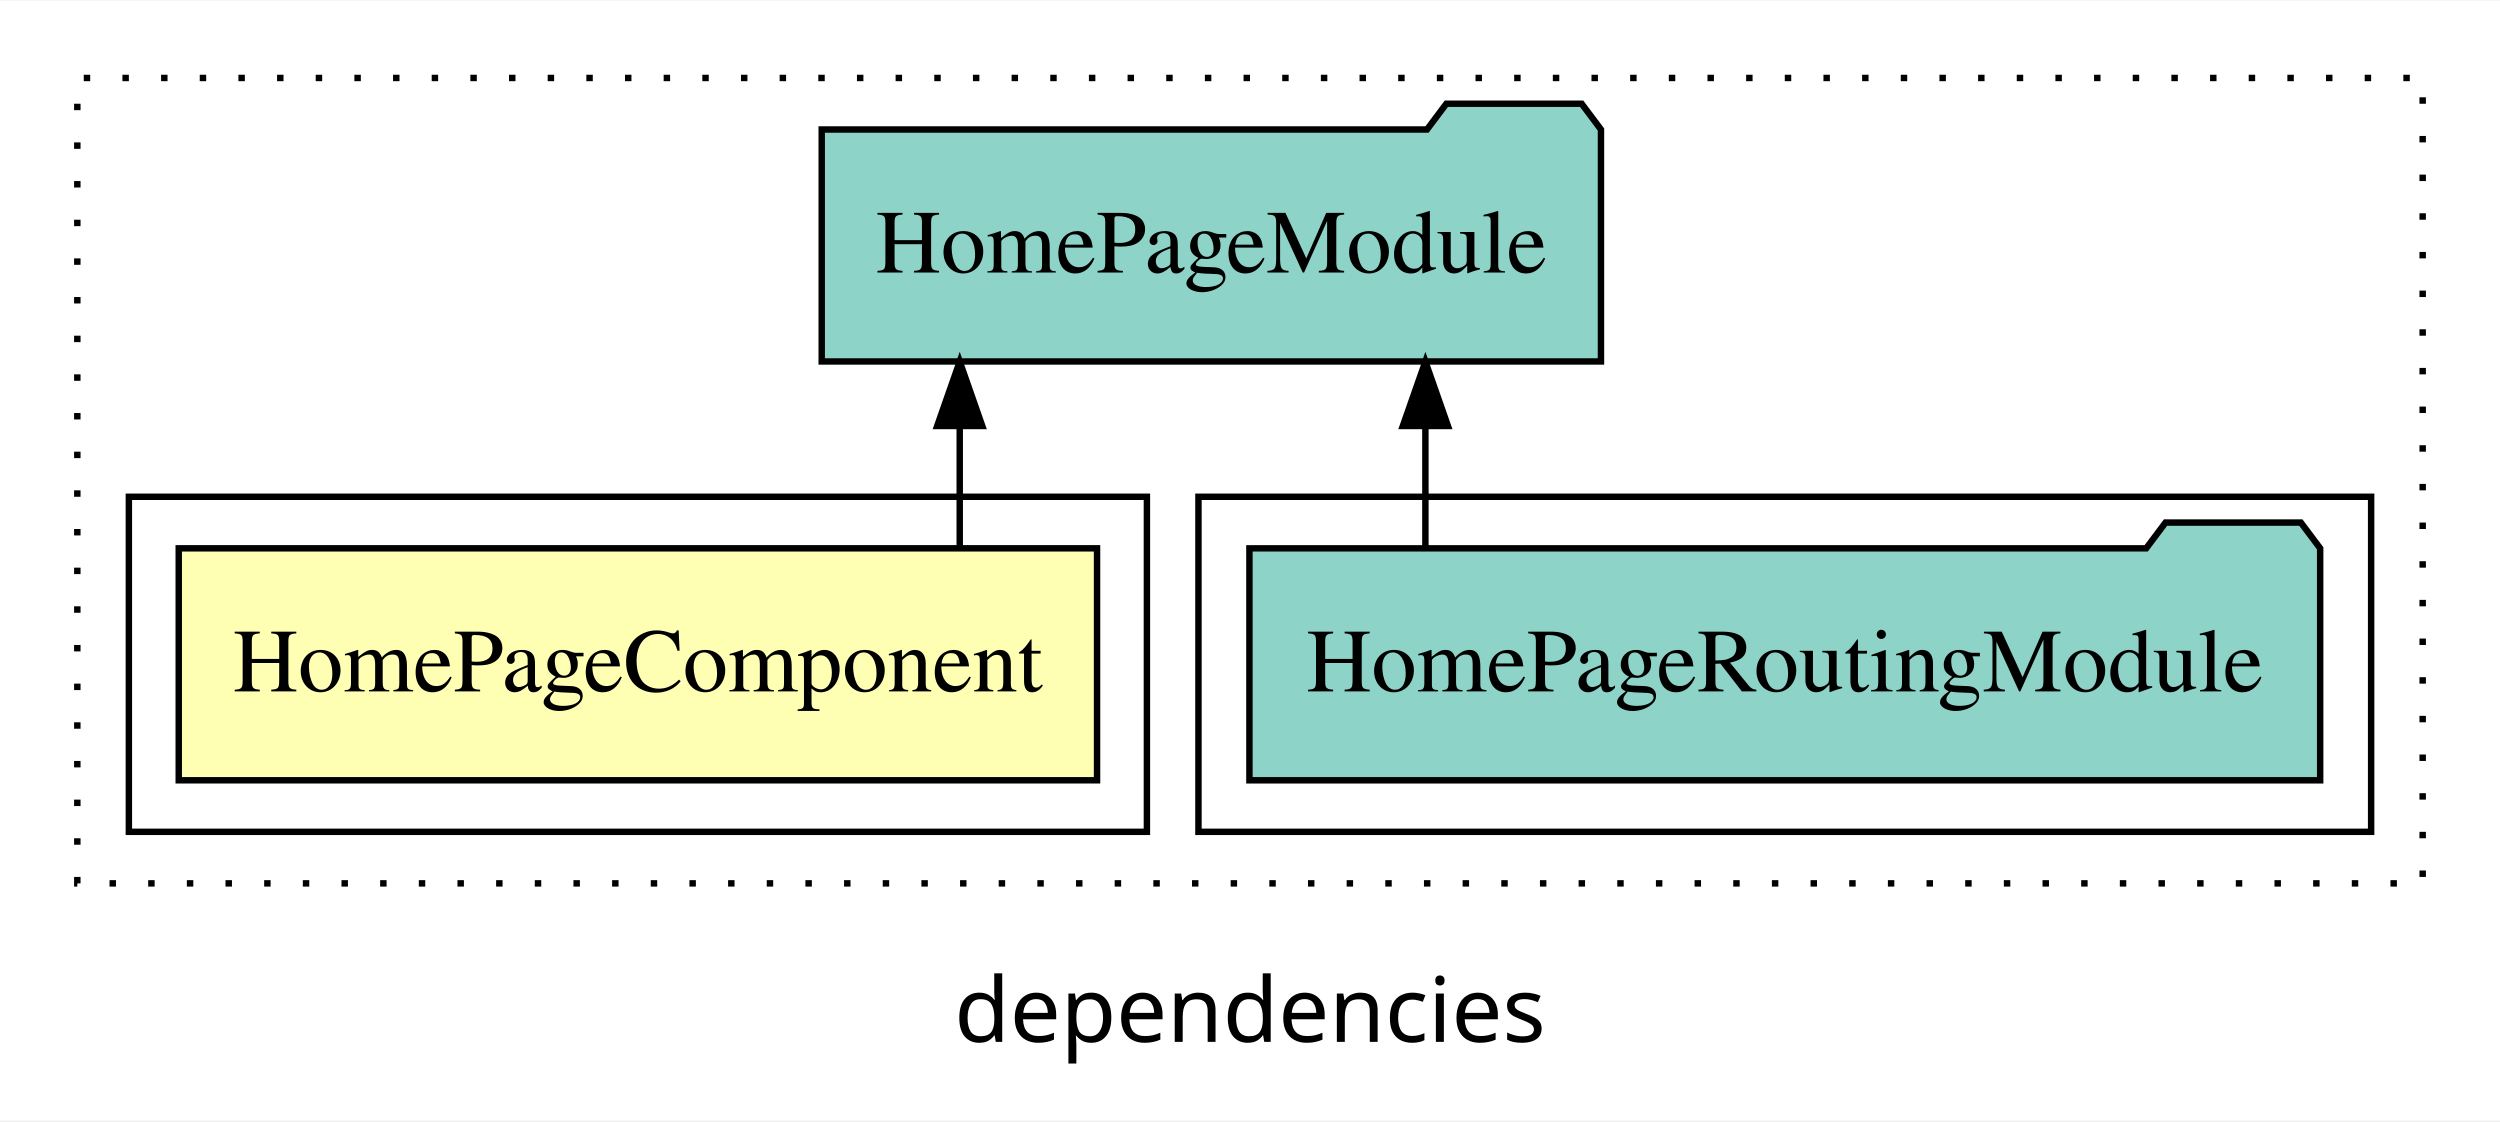
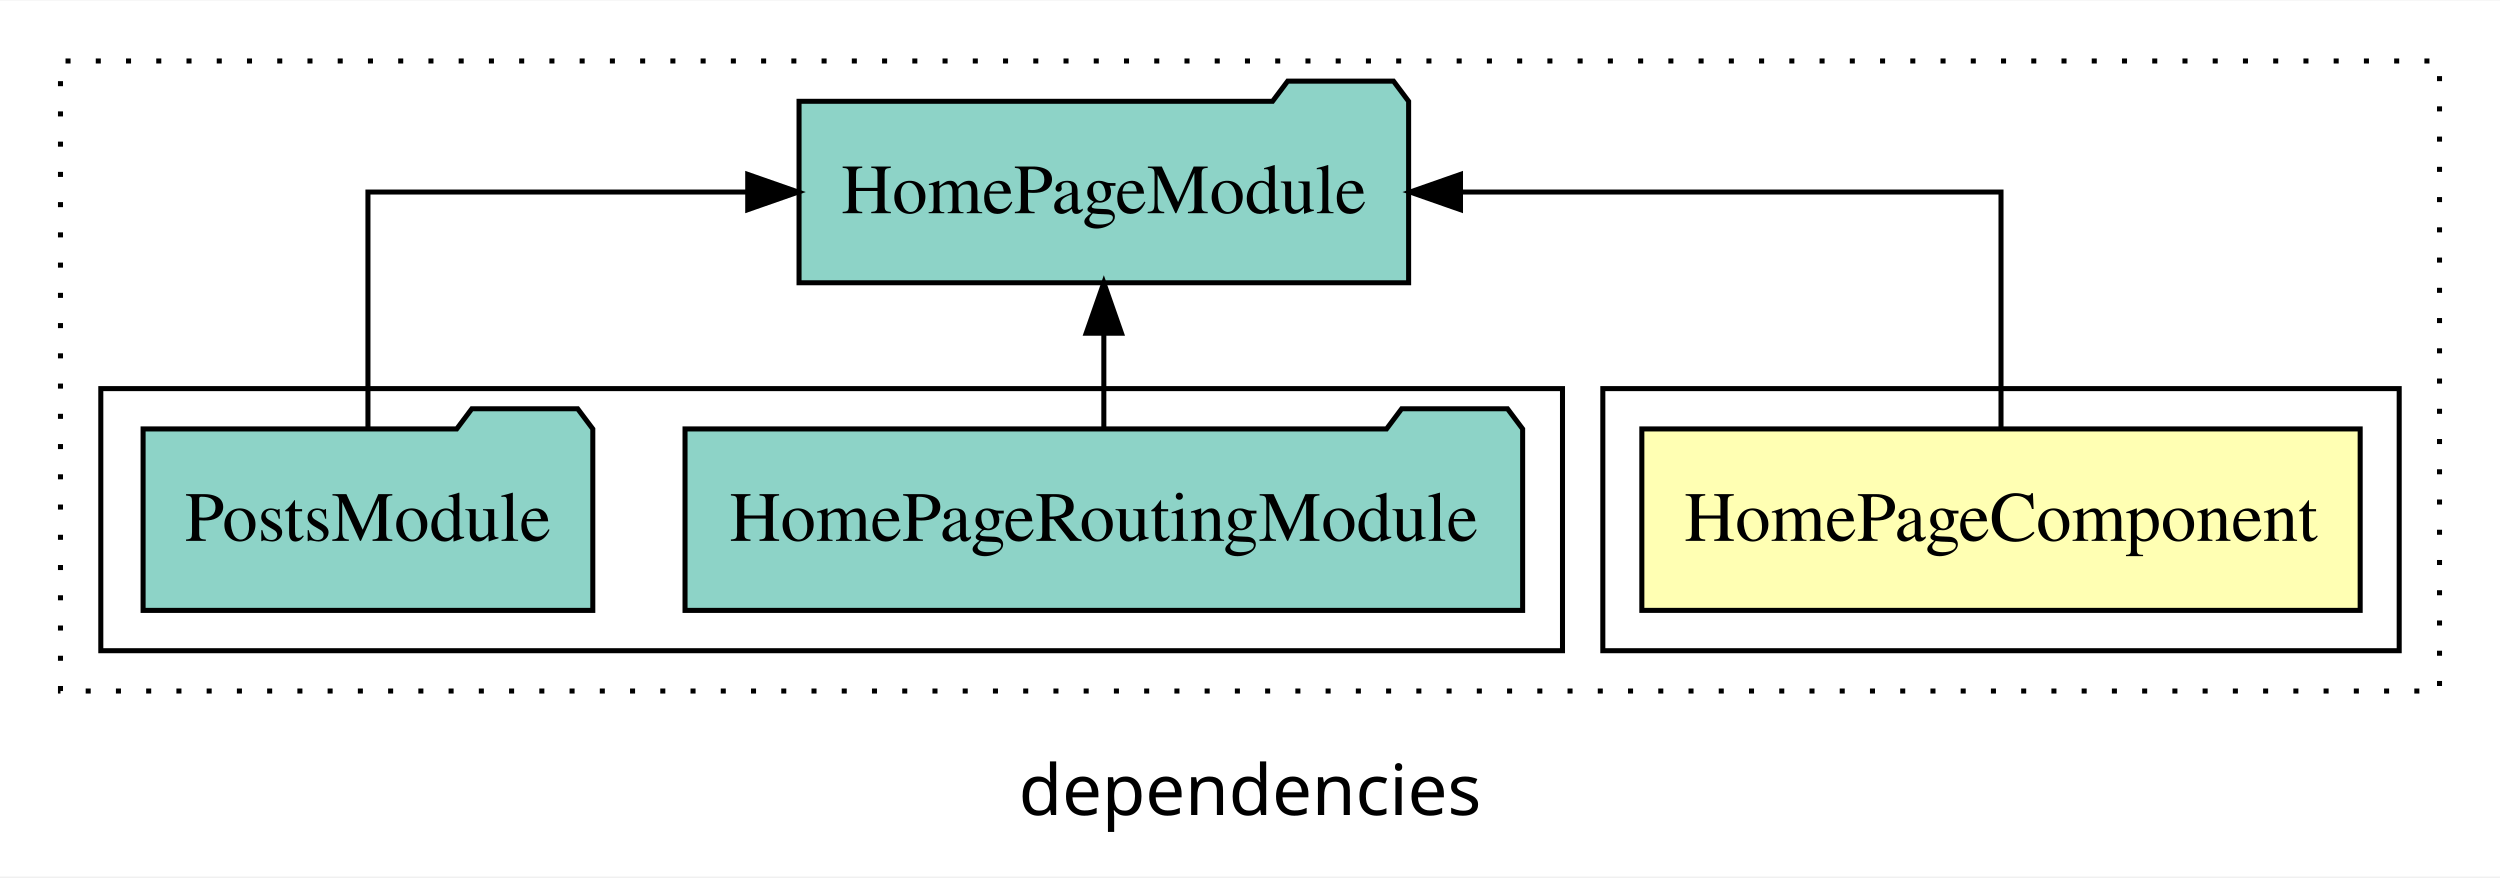
- <svg xmlns="http://www.w3.org/2000/svg" width="388pt" height="174pt" viewBox="0.00 0.00 388.00 173.80">
+ <svg xmlns="http://www.w3.org/2000/svg" width="496pt" height="174pt" viewBox="0.00 0.00 496.00 173.80">
  <g id="graph0" class="graph" transform="scale(1 1) rotate(0) translate(4 169.8)">
-     <polygon fill="white" stroke="transparent" points="-4,4 -4,-169.8 384,-169.8 384,4 -4,4" />
-     <text text-anchor="middle" x="190" y="-8.2" font-family="sans-serif" font-size="14.00">dependencies</text>
+     <polygon fill="white" stroke="transparent" points="-4,4 -4,-169.8 492,-169.8 492,4 -4,4" />
+     <text text-anchor="middle" x="244" y="-8.2" font-family="sans-serif" font-size="14.00">dependencies</text>
    <g id="clust1" class="cluster">
-       <polygon fill="none" stroke="black" stroke-dasharray="1,5" points="8,-32.8 8,-157.8 372,-157.8 372,-32.8 8,-32.8" />
+       <polygon fill="none" stroke="black" stroke-dasharray="1,5" points="8,-32.8 8,-157.8 480,-157.8 480,-32.8 8,-32.8" />
+     </g>
+     <g id="clust2" class="cluster">
+       <polygon fill="none" stroke="black" points="314,-40.8 314,-92.8 472,-92.8 472,-40.8 314,-40.8" />
    </g>
    <g id="clust4" class="cluster">
-       <polygon fill="none" stroke="black" points="182,-40.8 182,-92.8 364,-92.8 364,-40.8 182,-40.8" />
-     </g>
-     <g id="clust2" class="cluster">
-       <polygon fill="none" stroke="black" points="16,-40.8 16,-92.8 174,-92.8 174,-40.8 16,-40.8" />
+       <polygon fill="none" stroke="black" points="16,-40.8 16,-92.8 306,-92.8 306,-40.8 16,-40.8" />
    </g>
    <g id="node1" class="node">
-       <polygon fill="#ffffb3" stroke="black" points="166.26,-84.8 23.74,-84.8 23.74,-48.8 166.26,-48.8 166.26,-84.8" />
-       <text text-anchor="middle" x="95" y="-62.6" font-family="Times,serif" font-size="14.00">HomePageComponent</text>
+       <polygon fill="#ffffb3" stroke="black" points="464.26,-84.8 321.74,-84.8 321.74,-48.8 464.26,-48.8 464.26,-84.8" />
+       <text text-anchor="middle" x="393" y="-62.6" font-family="Times,serif" font-size="14.00">HomePageComponent</text>
    </g>
    <g id="node2" class="node">
-       <polygon fill="#8dd3c7" stroke="black" points="244.47,-149.8 241.47,-153.8 220.47,-153.8 217.47,-149.8 123.53,-149.8 123.53,-113.8 244.47,-113.8 244.47,-149.8" />
-       <text text-anchor="middle" x="184" y="-127.6" font-family="Times,serif" font-size="14.00">HomePageModule</text>
+       <polygon fill="#8dd3c7" stroke="black" points="275.47,-149.8 272.47,-153.8 251.47,-153.8 248.47,-149.8 154.53,-149.8 154.53,-113.8 275.47,-113.8 275.47,-149.8" />
+       <text text-anchor="middle" x="215" y="-127.6" font-family="Times,serif" font-size="14.00">HomePageModule</text>
    </g>
    <g id="edge1" class="edge">
-       <path fill="none" stroke="black" d="M144.95,-84.91C144.95,-84.91 144.95,-103.79 144.95,-103.79" />
-       <polygon fill="black" stroke="black" points="141.45,-103.79 144.95,-113.79 148.45,-103.79 141.45,-103.79" />
+       <path fill="none" stroke="black" d="M393,-84.91C393,-104.14 393,-131.8 393,-131.8 393,-131.8 285.76,-131.8 285.76,-131.8" />
+       <polygon fill="black" stroke="black" points="285.76,-128.3 275.76,-131.8 285.76,-135.3 285.76,-128.3" />
    </g>
    <g id="node3" class="node">
-       <polygon fill="#8dd3c7" stroke="black" points="356.09,-84.8 353.09,-88.8 332.09,-88.8 329.09,-84.8 189.91,-84.8 189.91,-48.8 356.09,-48.8 356.09,-84.8" />
-       <text text-anchor="middle" x="273" y="-62.6" font-family="Times,serif" font-size="14.00">HomePageRoutingModule</text>
+       <polygon fill="#8dd3c7" stroke="black" points="298.09,-84.8 295.09,-88.8 274.09,-88.8 271.09,-84.8 131.91,-84.8 131.91,-48.8 298.09,-48.8 298.09,-84.8" />
+       <text text-anchor="middle" x="215" y="-62.6" font-family="Times,serif" font-size="14.00">HomePageRoutingModule</text>
    </g>
    <g id="edge2" class="edge">
-       <path fill="none" stroke="black" d="M217.22,-84.91C217.22,-84.91 217.22,-103.79 217.22,-103.79" />
-       <polygon fill="black" stroke="black" points="213.72,-103.79 217.22,-113.79 220.72,-103.79 213.72,-103.79" />
+       <path fill="none" stroke="black" d="M215,-84.91C215,-84.91 215,-103.79 215,-103.79" />
+       <polygon fill="black" stroke="black" points="211.5,-103.79 215,-113.79 218.5,-103.79 211.5,-103.79" />
+     </g>
+     <g id="node4" class="node">
+       <polygon fill="#8dd3c7" stroke="black" points="113.61,-84.8 110.61,-88.8 89.61,-88.8 86.61,-84.8 24.39,-84.8 24.39,-48.8 113.61,-48.8 113.61,-84.8" />
+       <text text-anchor="middle" x="69" y="-62.6" font-family="Times,serif" font-size="14.00">PostsModule</text>
+     </g>
+     <g id="edge3" class="edge">
+       <path fill="none" stroke="black" d="M69,-84.91C69,-104.14 69,-131.8 69,-131.8 69,-131.8 144.35,-131.8 144.35,-131.8" />
+       <polygon fill="black" stroke="black" points="144.35,-135.3 154.35,-131.8 144.35,-128.3 144.35,-135.3" />
    </g>
  </g>
</svg>
